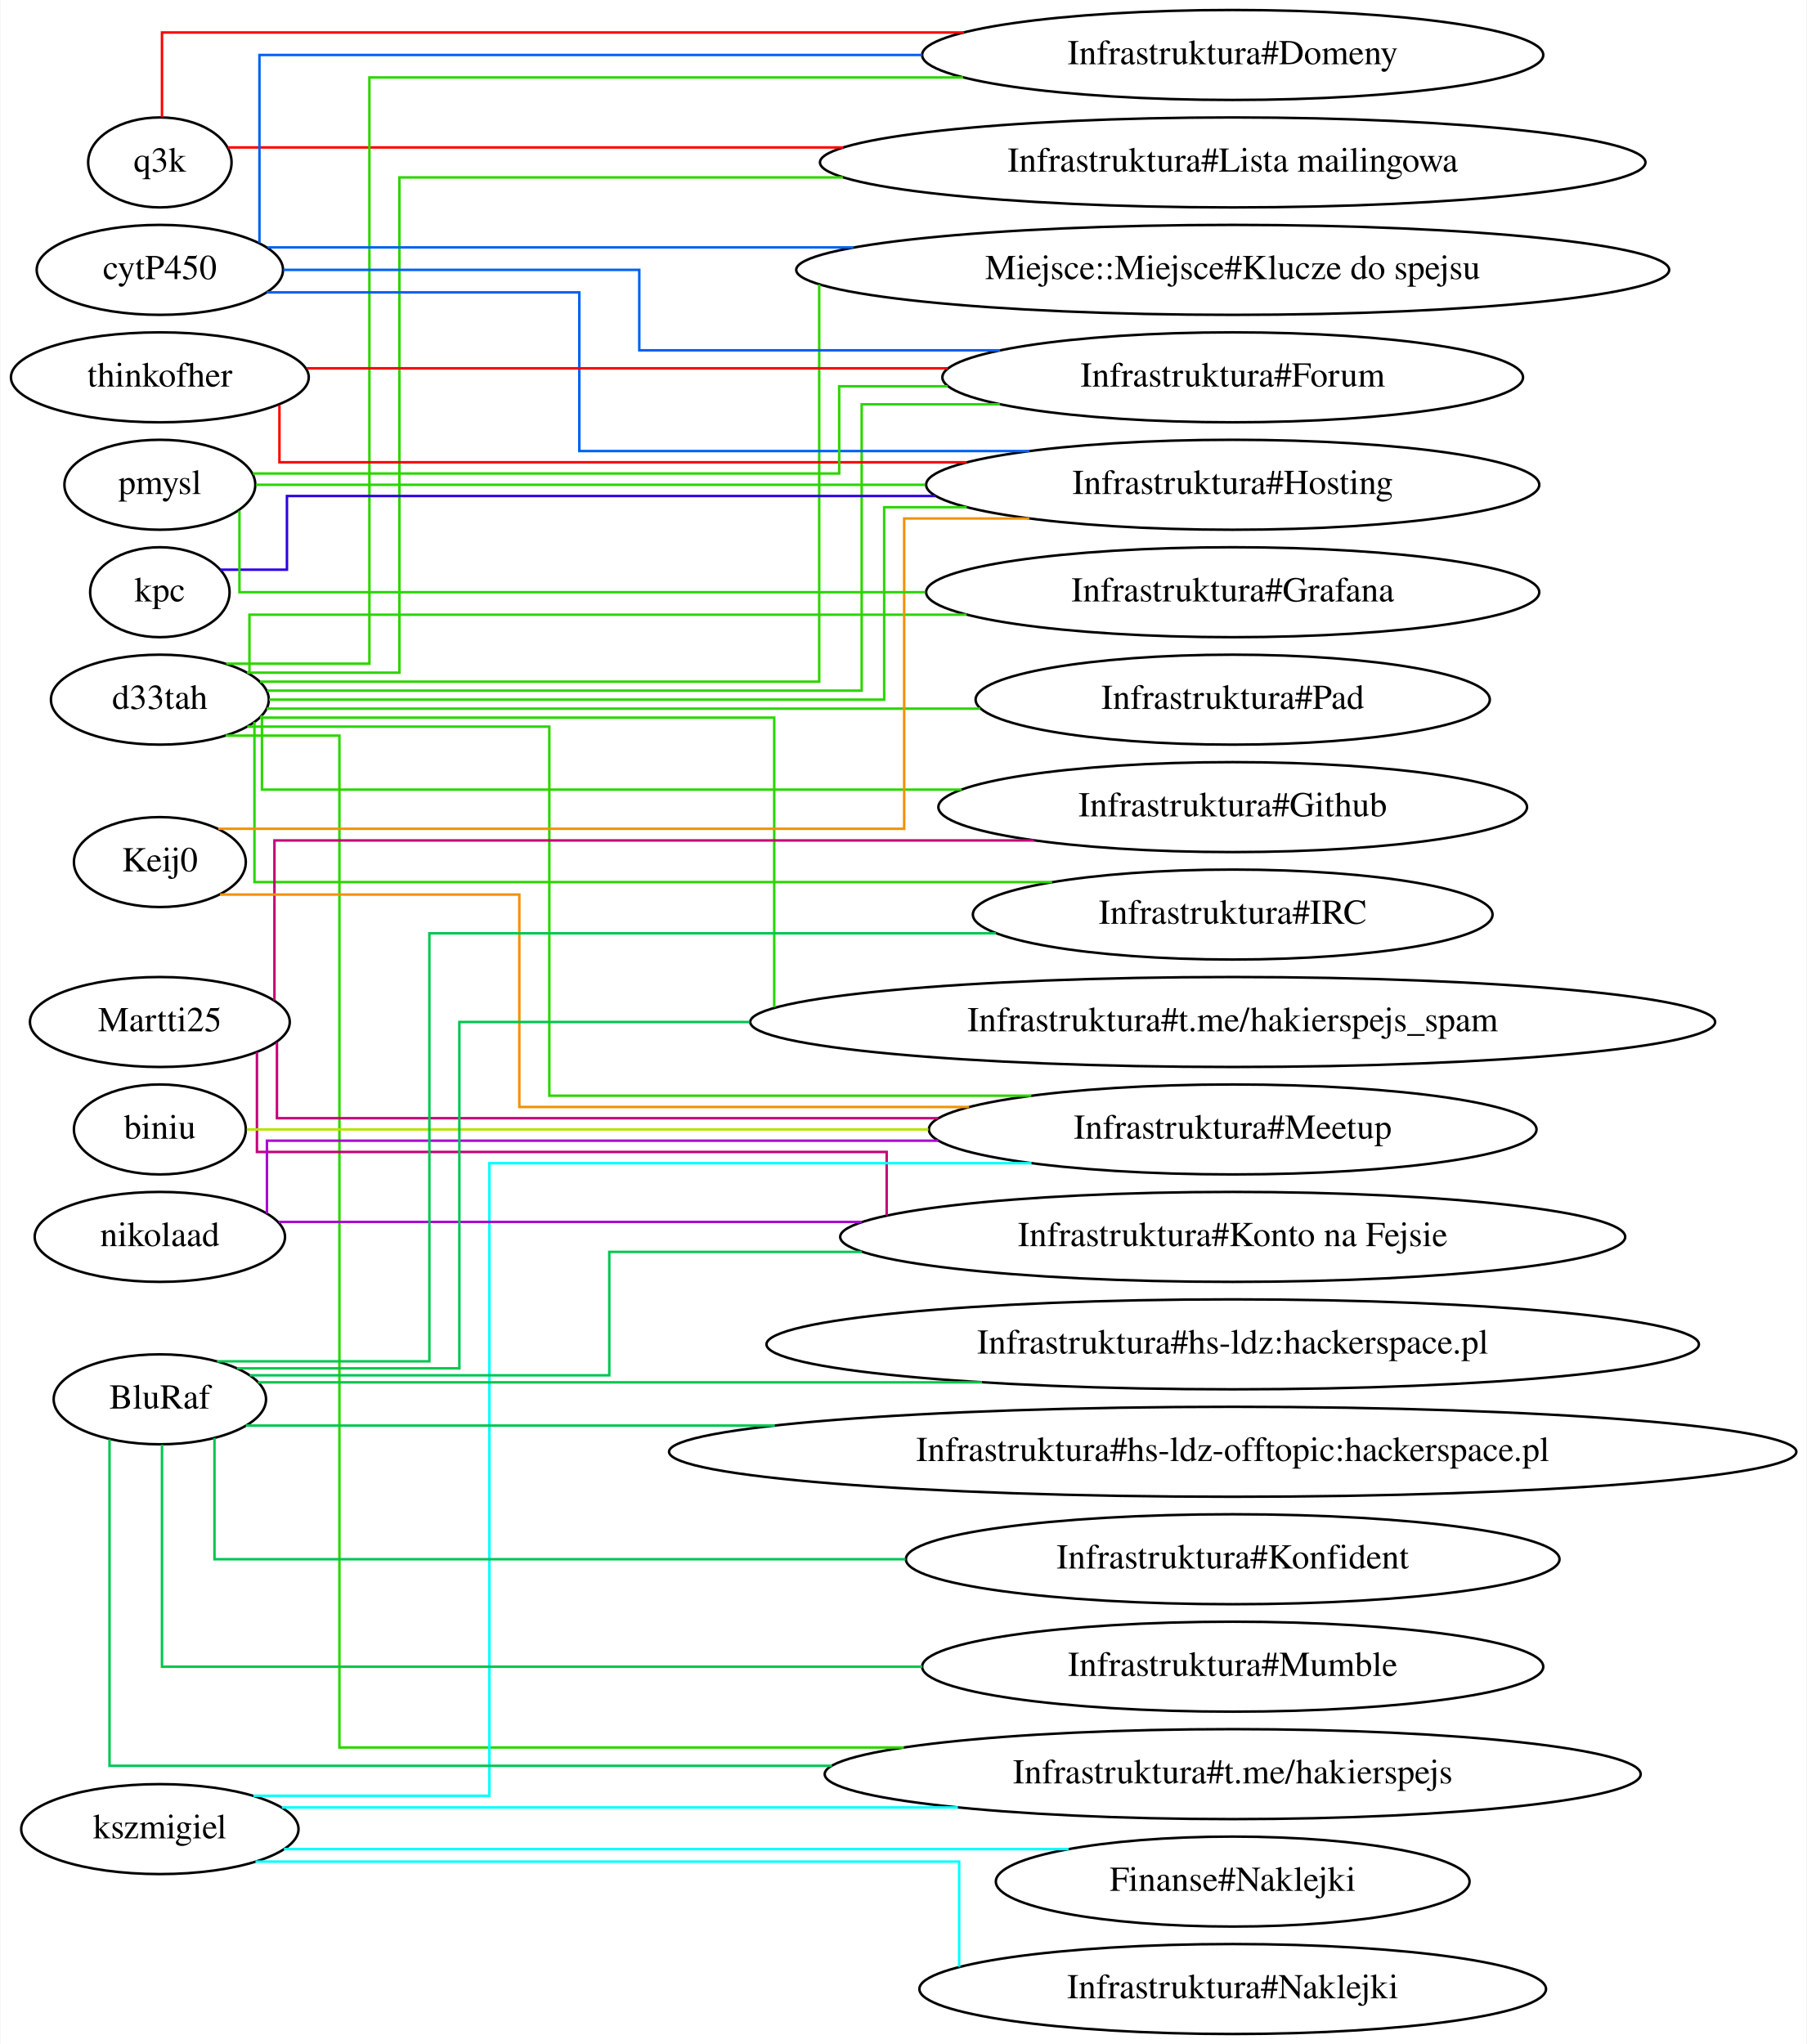
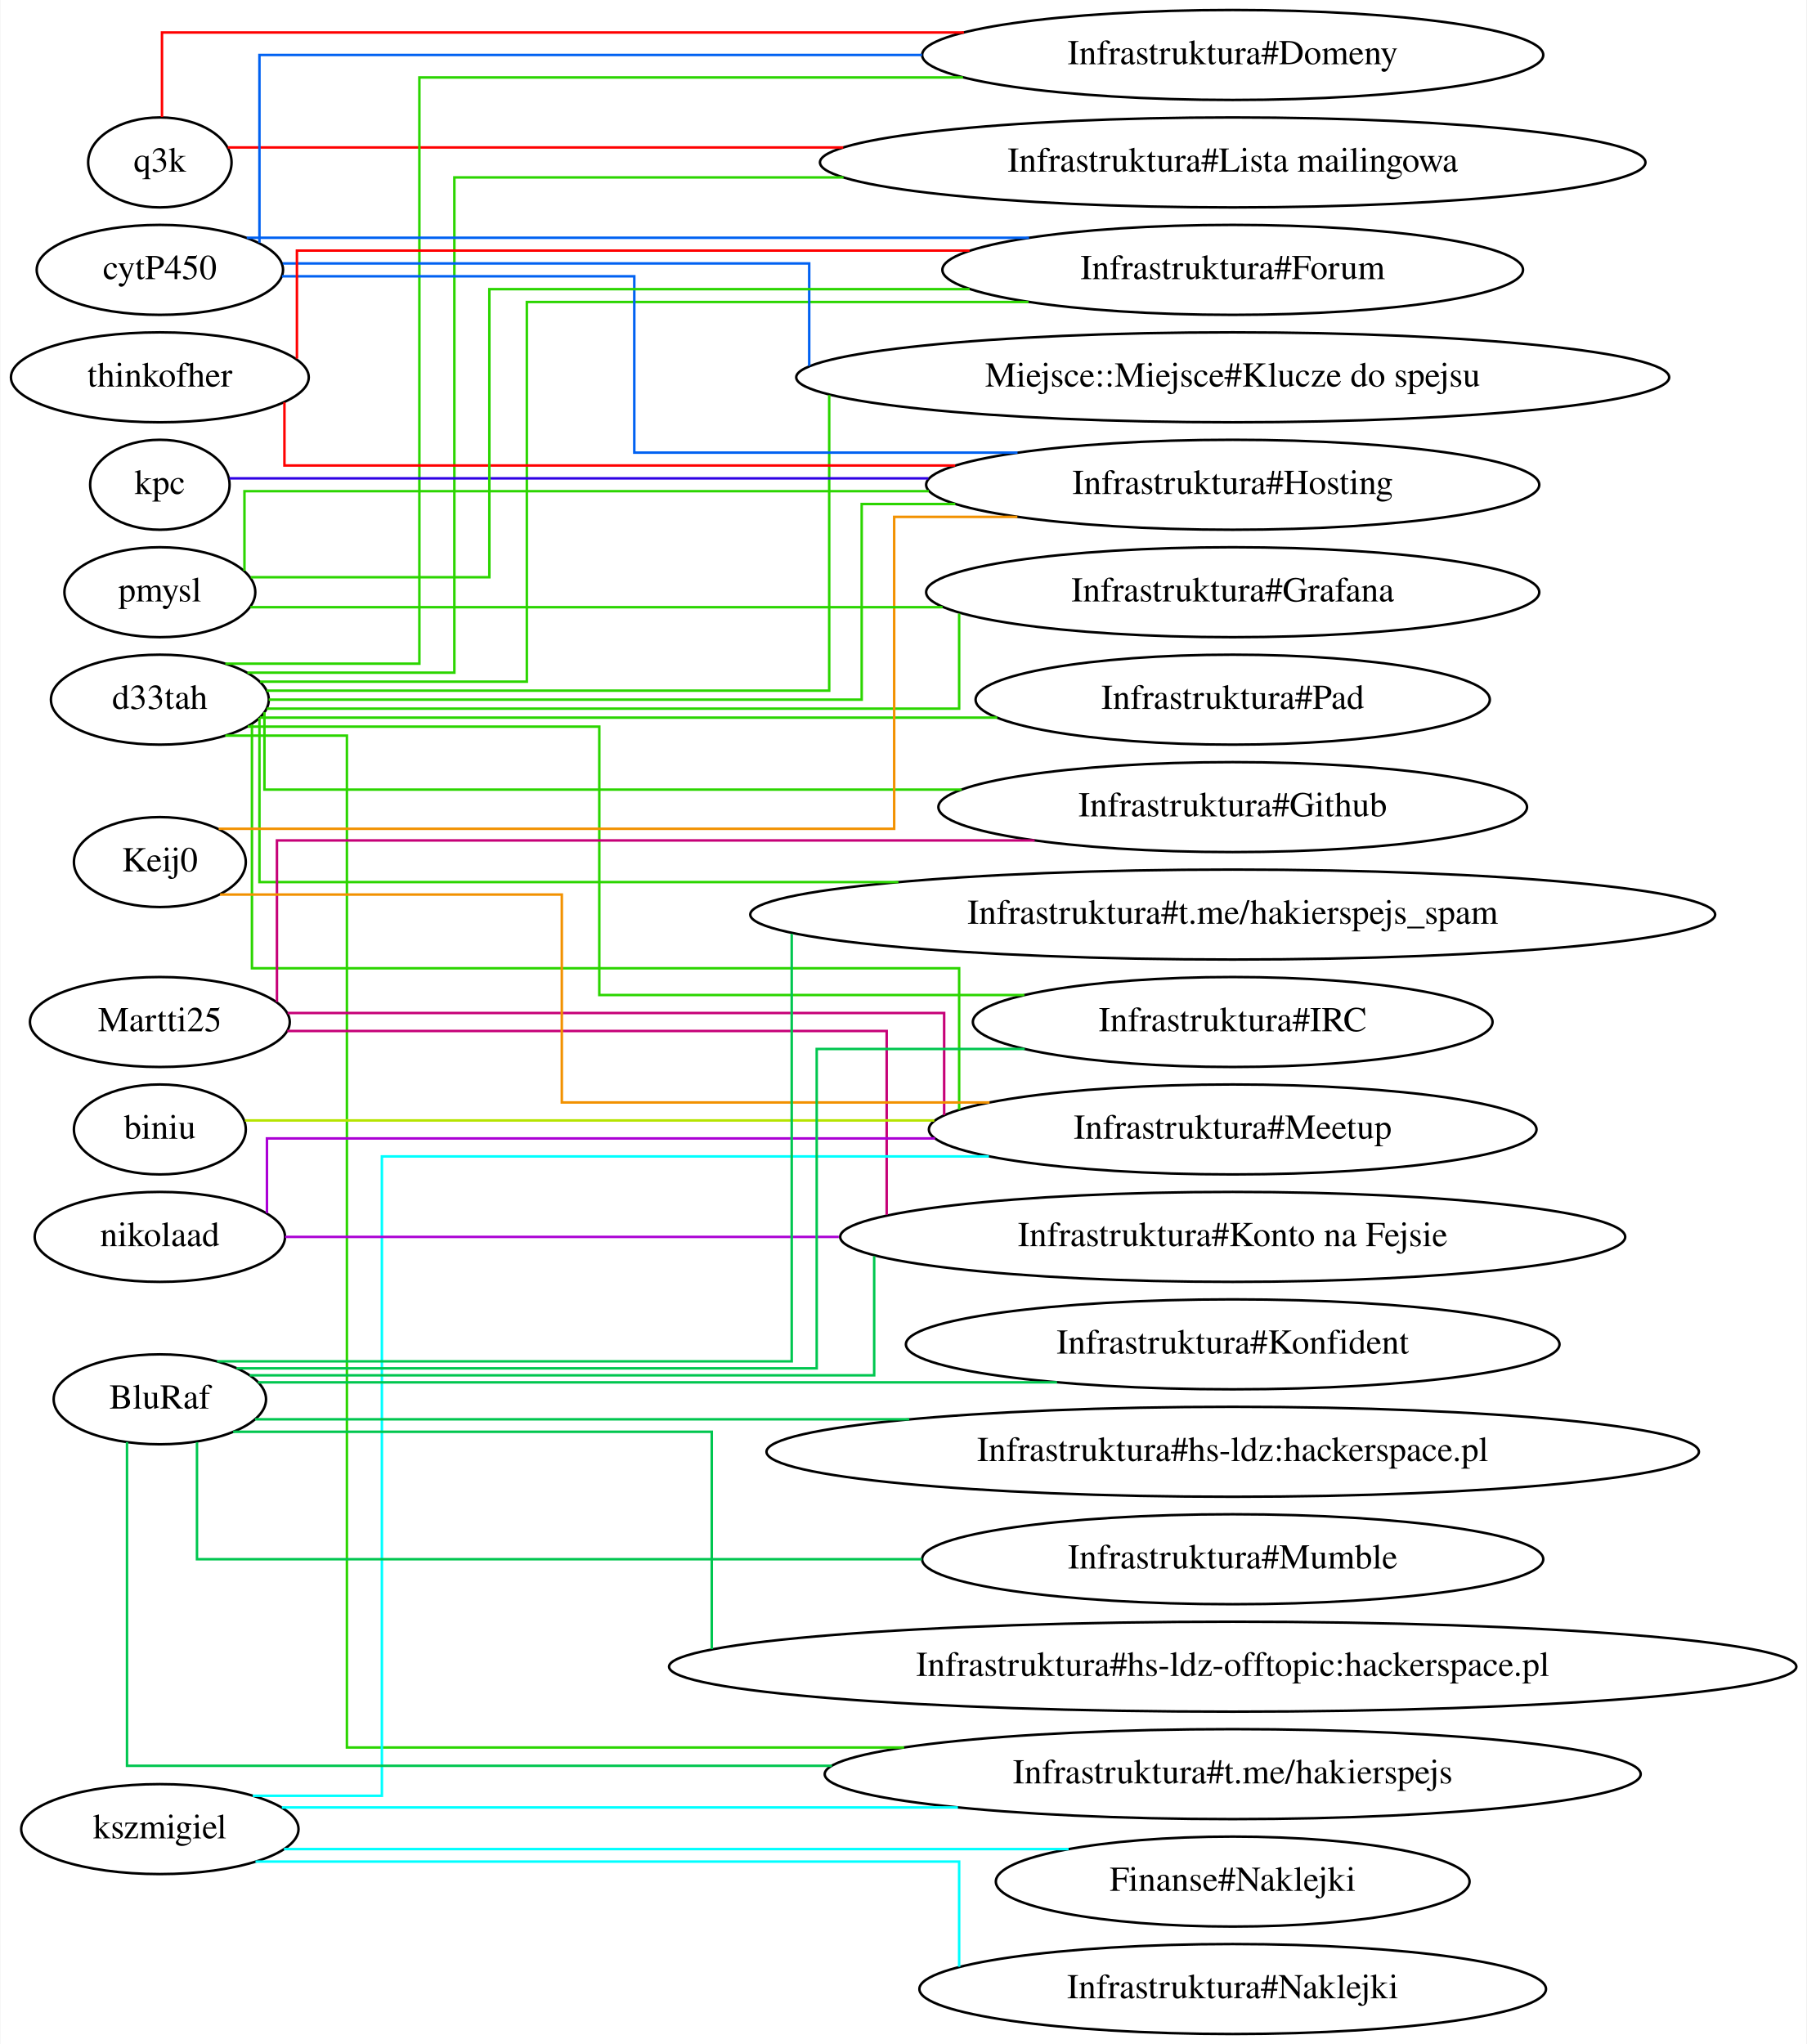
<svg xmlns="http://www.w3.org/2000/svg" width="723pt" height="818pt" viewBox="0.00 0.00 722.65 818.00">
  <g id="graph0" class="graph" transform="scale(1 1) rotate(0) translate(4 814)">
    <polygon fill="#ffffff" stroke="transparent" points="-4,4 -4,-814 718.649,-814 718.649,4 -4,4" />
    <g id="node1" class="node">
      <ellipse fill="none" stroke="#000000" cx="59.795" cy="-749" rx="28.695" ry="18" />
      <text text-anchor="middle" x="59.795" y="-745.3" font-family="Times,serif" font-size="14.00" fill="#000000">q3k</text>
    </g>
    <g id="node2" class="node">
+       <ellipse fill="none" stroke="#000000" cx="489.119" cy="-792" rx="124.278" ry="18" />
+       <text text-anchor="middle" x="489.119" y="-788.3" font-family="Times,serif" font-size="14.00" fill="#000000">Infrastruktura#Domeny</text>
+     </g>
+     <g id="edge1" class="edge">
+       <path fill="none" stroke="#ff0000" d="M60.649,-767.187C60.649,-782.182 60.649,-801 60.649,-801 60.649,-801 254.63,-801 381.551,-801" />
+     </g>
+     <g id="node3" class="node">
      <ellipse fill="none" stroke="#000000" cx="489.119" cy="-749" rx="165.171" ry="18" />
      <text text-anchor="middle" x="489.119" y="-745.3" font-family="Times,serif" font-size="14.00" fill="#000000">Infrastruktura#Lista mailingowa</text>
    </g>
-     <g id="edge1" class="edge">
+     <g id="edge2" class="edge">
      <path fill="none" stroke="#ff0000" d="M86.977,-755C135.915,-755 242.234,-755 333.265,-755" />
-     </g>
-     <g id="node3" class="node">
-       <ellipse fill="none" stroke="#000000" cx="489.119" cy="-792" rx="124.278" ry="18" />
-       <text text-anchor="middle" x="489.119" y="-788.3" font-family="Times,serif" font-size="14.00" fill="#000000">Infrastruktura#Domeny</text>
-     </g>
-     <g id="edge2" class="edge">
-       <path fill="none" stroke="#ff0000" d="M60.649,-767.187C60.649,-782.182 60.649,-801 60.649,-801 60.649,-801 254.63,-801 381.551,-801" />
    </g>
    <g id="node4" class="node">
      <ellipse fill="none" stroke="#000000" cx="59.795" cy="-534" rx="43.592" ry="18" />
      <text text-anchor="middle" x="59.795" y="-530.3" font-family="Times,serif" font-size="14.00" fill="#000000">d33tah</text>
    </g>
-     <g id="edge11" class="edge">
-       <path fill="none" stroke="#2bd500" d="M94.672,-544.8C122.079,-544.8 155.649,-544.8 155.649,-544.8 155.649,-544.8 155.649,-743 155.649,-743 155.649,-743 246.335,-743 333.124,-743" />
-     </g>
-     <g id="edge7" class="edge">
-       <path fill="none" stroke="#2bd500" d="M86.327,-548.4C110.894,-548.4 143.649,-548.4 143.649,-548.4 143.649,-548.4 143.649,-783 143.649,-783 143.649,-783 279.867,-783 381.232,-783" />
+     <g id="edge12" class="edge">
+       <path fill="none" stroke="#2bd500" d="M86.002,-548.4C116.768,-548.4 163.649,-548.4 163.649,-548.4 163.649,-548.4 163.649,-783 163.649,-783 163.649,-783 286.453,-783 381.195,-783" />
+     </g>
+     <g id="edge14" class="edge">
+       <path fill="none" stroke="#2bd500" d="M94.836,-544.8C129.576,-544.8 177.649,-544.8 177.649,-544.8 177.649,-544.8 177.649,-743 177.649,-743 177.649,-743 255.517,-743 333.384,-743" />
    </g>
    <g id="node5" class="node">
+       <ellipse fill="none" stroke="#000000" cx="489.119" cy="-620" rx="122.678" ry="18" />
+       <text text-anchor="middle" x="489.119" y="-616.3" font-family="Times,serif" font-size="14.00" fill="#000000">Infrastruktura#Hosting</text>
+     </g>
+     <g id="edge3" class="edge">
+       <path fill="none" stroke="#2bd500" d="M103.37,-534C182.257,-534 340.649,-534 340.649,-534 340.649,-534 340.649,-612.286 340.649,-612.286 340.649,-612.286 356.635,-612.286 378.115,-612.286" />
+     </g>
+     <g id="node6" class="node">
+       <ellipse fill="none" stroke="#000000" cx="489.119" cy="-448" rx="193.066" ry="18" />
+       <text text-anchor="middle" x="489.119" y="-444.3" font-family="Times,serif" font-size="14.00" fill="#000000">Infrastruktura#t.me/hakierspejs_spam</text>
+     </g>
+     <g id="edge4" class="edge">
+       <path fill="none" stroke="#2bd500" d="M99.649,-526.734C99.649,-508.269 99.649,-461 99.649,-461 99.649,-461 242.656,-461 355.358,-461" />
+     </g>
+     <g id="node7" class="node">
      <ellipse fill="none" stroke="#000000" cx="489.119" cy="-534" rx="102.882" ry="18" />
      <text text-anchor="middle" x="489.119" y="-530.3" font-family="Times,serif" font-size="14.00" fill="#000000">Infrastruktura#Pad</text>
    </g>
-     <g id="edge3" class="edge">
-       <path fill="none" stroke="#2bd500" d="M102.53,-530.4C168.597,-530.4 297.37,-530.4 388.093,-530.4" />
-     </g>
-     <g id="node6" class="node">
+     <g id="edge5" class="edge">
+       <path fill="none" stroke="#2bd500" d="M99.799,-526.8C166.62,-526.8 302.684,-526.8 394.901,-526.8" />
+     </g>
+     <g id="node8" class="node">
+       <ellipse fill="none" stroke="#000000" cx="489.119" cy="-405" rx="103.981" ry="18" />
+       <text text-anchor="middle" x="489.119" y="-401.3" font-family="Times,serif" font-size="14.00" fill="#000000">Infrastruktura#IRC</text>
+     </g>
+     <g id="edge6" class="edge">
+       <path fill="none" stroke="#2bd500" d="M94.959,-523.2C146.278,-523.2 235.649,-523.2 235.649,-523.2 235.649,-523.2 235.649,-415.8 235.649,-415.8 235.649,-415.8 331.896,-415.8 405.773,-415.8" />
+     </g>
+     <g id="node9" class="node">
+       <ellipse fill="none" stroke="#000000" cx="489.119" cy="-577" rx="122.678" ry="18" />
+       <text text-anchor="middle" x="489.119" y="-573.3" font-family="Times,serif" font-size="14.00" fill="#000000">Infrastruktura#Grafana</text>
+     </g>
+     <g id="edge7" class="edge">
+       <path fill="none" stroke="#2bd500" d="M102.6,-530.4C189.757,-530.4 379.649,-530.4 379.649,-530.4 379.649,-530.4 379.649,-555 379.649,-568.453" />
+     </g>
+     <g id="node10" class="node">
+       <ellipse fill="none" stroke="#000000" cx="489.119" cy="-104" rx="163.271" ry="18" />
+       <text text-anchor="middle" x="489.119" y="-100.3" font-family="Times,serif" font-size="14.00" fill="#000000">Infrastruktura#t.me/hakierspejs</text>
+     </g>
+     <g id="edge8" class="edge">
+       <path fill="none" stroke="#2bd500" d="M85.975,-519.6C107.561,-519.6 134.649,-519.6 134.649,-519.6 134.649,-519.6 134.649,-114.667 134.649,-114.667 134.649,-114.667 256.753,-114.667 357.632,-114.667" />
+     </g>
+     <g id="node11" class="node">
+       <ellipse fill="none" stroke="#000000" cx="489.119" cy="-663" rx="174.669" ry="18" />
+       <text text-anchor="middle" x="489.119" y="-659.3" font-family="Times,serif" font-size="14.00" fill="#000000">Miejsce::Miejsce#Klucze do spejsu</text>
+     </g>
+     <g id="edge9" class="edge">
+       <path fill="none" stroke="#2bd500" d="M102.533,-537.6C178.156,-537.6 327.649,-537.6 327.649,-537.6 327.649,-537.6 327.649,-629.371 327.649,-655.899" />
+     </g>
+     <g id="node12" class="node">
      <ellipse fill="none" stroke="#000000" cx="489.119" cy="-491" rx="117.779" ry="18" />
      <text text-anchor="middle" x="489.119" y="-487.3" font-family="Times,serif" font-size="14.00" fill="#000000">Infrastruktura#Github</text>
    </g>
-     <g id="edge4" class="edge">
-       <path fill="none" stroke="#2bd500" d="M100.649,-527.729C100.649,-517.415 100.649,-498 100.649,-498 100.649,-498 265.716,-498 380.651,-498" />
-     </g>
-     <g id="node7" class="node">
-       <ellipse fill="none" stroke="#000000" cx="489.119" cy="-577" rx="122.678" ry="18" />
-       <text text-anchor="middle" x="489.119" y="-573.3" font-family="Times,serif" font-size="14.00" fill="#000000">Infrastruktura#Grafana</text>
-     </g>
-     <g id="edge5" class="edge">
-       <path fill="none" stroke="#2bd500" d="M95.649,-544.386C95.649,-554.385 95.649,-568 95.649,-568 95.649,-568 266.113,-568 382.641,-568" />
-     </g>
-     <g id="node8" class="node">
-       <ellipse fill="none" stroke="#000000" cx="489.119" cy="-620" rx="122.678" ry="18" />
-       <text text-anchor="middle" x="489.119" y="-616.3" font-family="Times,serif" font-size="14.00" fill="#000000">Infrastruktura#Hosting</text>
-     </g>
-     <g id="edge6" class="edge">
-       <path fill="none" stroke="#2bd500" d="M103.503,-534C184.476,-534 349.649,-534 349.649,-534 349.649,-534 349.649,-611 349.649,-611 349.649,-611 363.612,-611 382.702,-611" />
-     </g>
-     <g id="node9" class="node">
+     <g id="edge10" class="edge">
+       <path fill="none" stroke="#2bd500" d="M101.649,-528.994C101.649,-519.102 101.649,-498 101.649,-498 101.649,-498 266.045,-498 380.672,-498" />
+     </g>
+     <g id="node13" class="node">
+       <ellipse fill="none" stroke="#000000" cx="489.119" cy="-706" rx="116.18" ry="18" />
+       <text text-anchor="middle" x="489.119" y="-702.3" font-family="Times,serif" font-size="14.00" fill="#000000">Infrastruktura#Forum</text>
+     </g>
+     <g id="edge11" class="edge">
+       <path fill="none" stroke="#2bd500" d="M99.923,-541.2C143.404,-541.2 206.649,-541.2 206.649,-541.2 206.649,-541.2 206.649,-693.143 206.649,-693.143 206.649,-693.143 323.993,-693.143 407.417,-693.143" />
+     </g>
+     <g id="node14" class="node">
      <ellipse fill="none" stroke="#000000" cx="489.119" cy="-362" rx="121.578" ry="18" />
      <text text-anchor="middle" x="489.119" y="-358.3" font-family="Times,serif" font-size="14.00" fill="#000000">Infrastruktura#Meetup</text>
    </g>
-     <g id="edge8" class="edge">
-       <path fill="none" stroke="#2bd500" d="M94.772,-523.2C140.723,-523.2 215.649,-523.2 215.649,-523.2 215.649,-523.2 215.649,-375.5 215.649,-375.5 215.649,-375.5 327.882,-375.5 408.548,-375.5" />
-     </g>
-     <g id="node10" class="node">
-       <ellipse fill="none" stroke="#000000" cx="489.119" cy="-448" rx="103.981" ry="18" />
-       <text text-anchor="middle" x="489.119" y="-444.3" font-family="Times,serif" font-size="14.00" fill="#000000">Infrastruktura#IRC</text>
-     </g>
-     <g id="edge9" class="edge">
-       <path fill="none" stroke="#2bd500" d="M97.649,-525.049C97.649,-505.556 97.649,-461 97.649,-461 97.649,-461 303.748,-461 416.861,-461" />
-     </g>
-     <g id="node11" class="node">
-       <ellipse fill="none" stroke="#000000" cx="489.119" cy="-104" rx="163.271" ry="18" />
-       <text text-anchor="middle" x="489.119" y="-100.3" font-family="Times,serif" font-size="14.00" fill="#000000">Infrastruktura#t.me/hakierspejs</text>
-     </g>
-     <g id="edge10" class="edge">
-       <path fill="none" stroke="#2bd500" d="M86.143,-519.6C106.65,-519.6 131.649,-519.6 131.649,-519.6 131.649,-519.6 131.649,-114.667 131.649,-114.667 131.649,-114.667 255.607,-114.667 357.534,-114.667" />
-     </g>
-     <g id="node12" class="node">
-       <ellipse fill="none" stroke="#000000" cx="489.119" cy="-663" rx="116.18" ry="18" />
-       <text text-anchor="middle" x="489.119" y="-659.3" font-family="Times,serif" font-size="14.00" fill="#000000">Infrastruktura#Forum</text>
-     </g>
-     <g id="edge12" class="edge">
-       <path fill="none" stroke="#2bd500" d="M102.756,-537.6C181.432,-537.6 340.649,-537.6 340.649,-537.6 340.649,-537.6 340.649,-652.2 340.649,-652.2 340.649,-652.2 366.104,-652.2 395.934,-652.2" />
-     </g>
-     <g id="node13" class="node">
-       <ellipse fill="none" stroke="#000000" cx="489.119" cy="-706" rx="174.669" ry="18" />
-       <text text-anchor="middle" x="489.119" y="-702.3" font-family="Times,serif" font-size="14.00" fill="#000000">Miejsce::Miejsce#Klucze do spejsu</text>
-     </g>
    <g id="edge13" class="edge">
-       <path fill="none" stroke="#2bd500" d="M99.868,-541.2C173.681,-541.2 323.649,-541.2 323.649,-541.2 323.649,-541.2 323.649,-670.777 323.649,-700.135" />
-     </g>
-     <g id="node14" class="node">
-       <ellipse fill="none" stroke="#000000" cx="489.119" cy="-405" rx="193.066" ry="18" />
-       <text text-anchor="middle" x="489.119" y="-401.3" font-family="Times,serif" font-size="14.00" fill="#000000">Infrastruktura#t.me/hakierspejs_spam</text>
-     </g>
-     <g id="edge14" class="edge">
-       <path fill="none" stroke="#2bd500" d="M99.843,-526.8C169.508,-526.8 305.649,-526.8 305.649,-526.8 305.649,-526.8 305.649,-435.205 305.649,-410.875" />
+       <path fill="none" stroke="#2bd500" d="M96.649,-524.079C96.649,-497.467 96.649,-426.5 96.649,-426.5 96.649,-426.5 379.649,-426.5 379.649,-426.5 379.649,-426.5 379.649,-387.132 379.649,-369.909" />
    </g>
    <g id="node15" class="node">
      <ellipse fill="none" stroke="#000000" cx="59.795" cy="-706" rx="49.291" ry="18" />
      <text text-anchor="middle" x="59.795" y="-702.3" font-family="Times,serif" font-size="14.00" fill="#000000">cytP450</text>
    </g>
+     <g id="edge15" class="edge">
+       <path fill="none" stroke="#0061f2" d="M99.649,-716.892C99.649,-740.033 99.649,-792 99.649,-792 99.649,-792 250.837,-792 364.818,-792" />
+     </g>
+     <g id="edge16" class="edge">
+       <path fill="none" stroke="#0061f2" d="M108.687,-703.429C164.94,-703.429 249.649,-703.429 249.649,-703.429 249.649,-703.429 249.649,-632.857 249.649,-632.857 249.649,-632.857 334.35,-632.857 403.003,-632.857" />
+     </g>
+     <g id="edge18" class="edge">
+       <path fill="none" stroke="#0061f2" d="M108.977,-708.571C184.311,-708.571 319.649,-708.571 319.649,-708.571 319.649,-708.571 319.649,-679.063 319.649,-667.536" />
+     </g>
    <g id="edge17" class="edge">
-       <path fill="none" stroke="#0061f2" d="M99.649,-716.892C99.649,-740.033 99.649,-792 99.649,-792 99.649,-792 250.837,-792 364.818,-792" />
-     </g>
-     <g id="edge16" class="edge">
-       <path fill="none" stroke="#0061f2" d="M102.586,-697C152.317,-697 227.649,-697 227.649,-697 227.649,-697 227.649,-633.5 227.649,-633.5 227.649,-633.5 331.067,-633.5 407.822,-633.5" />
-     </g>
-     <g id="edge15" class="edge">
-       <path fill="none" stroke="#0061f2" d="M109.202,-706C166.047,-706 251.649,-706 251.649,-706 251.649,-706 251.649,-673.8 251.649,-673.8 251.649,-673.8 329.418,-673.8 395.947,-673.8" />
-     </g>
-     <g id="edge18" class="edge">
-       <path fill="none" stroke="#0061f2" d="M102.926,-715C157.467,-715 254.287,-715 337.335,-715" />
+       <path fill="none" stroke="#0061f2" d="M94.564,-718.857C162.237,-718.857 313.265,-718.857 407.6,-718.857" />
    </g>
    <g id="node16" class="node">
      <ellipse fill="none" stroke="#000000" cx="59.795" cy="-405" rx="51.991" ry="18" />
      <text text-anchor="middle" x="59.795" y="-401.3" font-family="Times,serif" font-size="14.00" fill="#000000">Martti25</text>
    </g>
    <g id="edge19" class="edge">
-       <path fill="none" stroke="#c60077" d="M105.649,-413.621C105.649,-432.87 105.649,-477.667 105.649,-477.667 105.649,-477.667 297.343,-477.667 409.664,-477.667" />
+       <path fill="none" stroke="#c60077" d="M106.649,-413.054C106.649,-431.974 106.649,-477.667 106.649,-477.667 106.649,-477.667 297.844,-477.667 409.871,-477.667" />
    </g>
    <g id="edge21" class="edge">
-       <path fill="none" stroke="#c60077" d="M106.649,-396.835C106.649,-385.534 106.649,-366.5 106.649,-366.5 106.649,-366.5 258.866,-366.5 371.245,-366.5" />
+       <path fill="none" stroke="#c60077" d="M110.919,-408.6C199.854,-408.6 373.649,-408.6 373.649,-408.6 373.649,-408.6 373.649,-380.158 373.649,-367.714" />
    </g>
    <g id="node17" class="node">
      <ellipse fill="none" stroke="#000000" cx="489.119" cy="-319" rx="157.072" ry="18" />
      <text text-anchor="middle" x="489.119" y="-315.3" font-family="Times,serif" font-size="14.00" fill="#000000">Infrastruktura#Konto na Fejsie</text>
    </g>
    <g id="edge20" class="edge">
-       <path fill="none" stroke="#c60077" d="M98.649,-392.94C98.649,-377.578 98.649,-353 98.649,-353 98.649,-353 350.649,-353 350.649,-353 350.649,-353 350.649,-337.652 350.649,-327.58" />
+       <path fill="none" stroke="#c60077" d="M110.79,-401.4C194.206,-401.4 350.649,-401.4 350.649,-401.4 350.649,-401.4 350.649,-349.075 350.649,-327.818" />
    </g>
    <g id="node18" class="node">
      <ellipse fill="none" stroke="#000000" cx="59.795" cy="-362" rx="34.394" ry="18" />
      <text text-anchor="middle" x="59.795" y="-358.3" font-family="Times,serif" font-size="14.00" fill="#000000">biniu</text>
    </g>
    <g id="edge22" class="edge">
-       <path fill="none" stroke="#b6e400" d="M94.564,-362C153.254,-362 274.638,-362 367.364,-362" />
+       <path fill="none" stroke="#b6e400" d="M93.842,-365.6C152.746,-365.6 276.319,-365.6 369.715,-365.6" />
    </g>
    <g id="node19" class="node">
      <ellipse fill="none" stroke="#000000" cx="59.795" cy="-82" rx="55.491" ry="18" />
      <text text-anchor="middle" x="59.795" y="-78.3" font-family="Times,serif" font-size="14.00" fill="#000000">kszmigiel</text>
    </g>
    <g id="edge25" class="edge">
-       <path fill="none" stroke="#00ffff" d="M97.226,-95.333C136.208,-95.333 191.649,-95.333 191.649,-95.333 191.649,-95.333 191.649,-348.5 191.649,-348.5 191.649,-348.5 320.523,-348.5 408.62,-348.5" />
+       <path fill="none" stroke="#00ffff" d="M108.626,-90.667C174.009,-90.667 291.874,-90.667 379.156,-90.667" />
    </g>
    <g id="edge26" class="edge">
-       <path fill="none" stroke="#00ffff" d="M108.626,-90.667C174.009,-90.667 291.874,-90.667 379.156,-90.667" />
+       <path fill="none" stroke="#00ffff" d="M96.962,-95.333C121.311,-95.333 148.649,-95.333 148.649,-95.333 148.649,-95.333 148.649,-351.2 148.649,-351.2 148.649,-351.2 290.946,-351.2 391.554,-351.2" />
    </g>
    <g id="node20" class="node">
      <ellipse fill="none" stroke="#000000" cx="489.119" cy="-18" rx="125.378" ry="18" />
      <text text-anchor="middle" x="489.119" y="-14.3" font-family="Times,serif" font-size="14.00" fill="#000000">Infrastruktura#Naklejki</text>
    </g>
    <g id="edge23" class="edge">
      <path fill="none" stroke="#00ffff" d="M98.059,-69C182.959,-69 379.649,-69 379.649,-69 379.649,-69 379.649,-41.495 379.649,-26.884" />
    </g>
    <g id="node21" class="node">
      <ellipse fill="none" stroke="#000000" cx="489.119" cy="-61" rx="94.783" ry="18" />
      <text text-anchor="middle" x="489.119" y="-57.3" font-family="Times,serif" font-size="14.00" fill="#000000">Finanse#Naklejki</text>
    </g>
    <g id="edge24" class="edge">
      <path fill="none" stroke="#00ffff" d="M109.463,-74C187.048,-74 337.043,-74 423.458,-74" />
    </g>
    <g id="node22" class="node">
      <ellipse fill="none" stroke="#000000" cx="59.795" cy="-319" rx="50.091" ry="18" />
      <text text-anchor="middle" x="59.795" y="-315.3" font-family="Times,serif" font-size="14.00" fill="#000000">nikolaad</text>
    </g>
    <g id="edge28" class="edge">
-       <path fill="none" stroke="#ab00d5" d="M102.649,-328.32C102.649,-339.714 102.649,-357.5 102.649,-357.5 102.649,-357.5 257.651,-357.5 371.329,-357.5" />
+       <path fill="none" stroke="#ab00d5" d="M102.649,-328.538C102.649,-340.198 102.649,-358.4 102.649,-358.4 102.649,-358.4 256.458,-358.4 370.012,-358.4" />
    </g>
    <g id="edge27" class="edge">
-       <path fill="none" stroke="#ab00d5" d="M107.38,-325C163.379,-325 259.078,-325 340.644,-325" />
+       <path fill="none" stroke="#ab00d5" d="M109.884,-319C164.076,-319 253.241,-319 331.5,-319" />
    </g>
    <g id="node23" class="node">
      <ellipse fill="none" stroke="#000000" cx="59.795" cy="-469" rx="34.394" ry="18" />
      <text text-anchor="middle" x="59.795" y="-465.3" font-family="Times,serif" font-size="14.00" fill="#000000">Keij0</text>
    </g>
    <g id="edge29" class="edge">
-       <path fill="none" stroke="#f29100" d="M83.167,-482.333C153.383,-482.333 357.649,-482.333 357.649,-482.333 357.649,-482.333 357.649,-606.5 357.649,-606.5 357.649,-606.5 380.832,-606.5 407.728,-606.5" />
+       <path fill="none" stroke="#f29100" d="M83.345,-482.333C153.076,-482.333 353.649,-482.333 353.649,-482.333 353.649,-482.333 353.649,-607.143 353.649,-607.143 353.649,-607.143 376.223,-607.143 402.94,-607.143" />
    </g>
    <g id="edge30" class="edge">
-       <path fill="none" stroke="#f29100" d="M83.873,-456C124.825,-456 203.649,-456 203.649,-456 203.649,-456 203.649,-371 203.649,-371 203.649,-371 302.312,-371 383.632,-371" />
+       <path fill="none" stroke="#f29100" d="M83.876,-456C128.749,-456 220.649,-456 220.649,-456 220.649,-456 220.649,-372.8 220.649,-372.8 220.649,-372.8 314.985,-372.8 391.816,-372.8" />
    </g>
    <g id="node24" class="node">
      <ellipse fill="none" stroke="#000000" cx="59.795" cy="-254" rx="42.494" ry="18" />
      <text text-anchor="middle" x="59.795" y="-250.3" font-family="Times,serif" font-size="14.00" fill="#000000">BluRaf</text>
    </g>
+     <g id="edge31" class="edge">
+       <path fill="none" stroke="#00c64f" d="M82.68,-269.2C144.922,-269.2 312.649,-269.2 312.649,-269.2 312.649,-269.2 312.649,-406.094 312.649,-440.317" />
+     </g>
+     <g id="edge33" class="edge">
+       <path fill="none" stroke="#00c64f" d="M90.462,-266.4C159.8,-266.4 322.649,-266.4 322.649,-266.4 322.649,-266.4 322.649,-394.2 322.649,-394.2 322.649,-394.2 364.267,-394.2 405.884,-394.2" />
+     </g>
+     <g id="edge34" class="edge">
+       <path fill="none" stroke="#00c64f" d="M46.649,-236.888C46.649,-198.199 46.649,-107.333 46.649,-107.333 46.649,-107.333 202.125,-107.333 328.752,-107.333" />
+     </g>
+     <g id="edge38" class="edge">
+       <path fill="none" stroke="#00c64f" d="M95.709,-263.6C172.484,-263.6 345.649,-263.6 345.649,-263.6 345.649,-263.6 345.649,-296.075 345.649,-311.297" />
+     </g>
+     <g id="node25" class="node">
+       <ellipse fill="none" stroke="#000000" cx="489.119" cy="-190" rx="124.278" ry="18" />
+       <text text-anchor="middle" x="489.119" y="-186.3" font-family="Times,serif" font-size="14.00" fill="#000000">Infrastruktura#Mumble</text>
+     </g>
+     <g id="edge32" class="edge">
+       <path fill="none" stroke="#00c64f" d="M74.649,-236.849C74.649,-217.892 74.649,-190 74.649,-190 74.649,-190 242.68,-190 364.765,-190" />
+     </g>
+     <g id="node26" class="node">
+       <ellipse fill="none" stroke="#000000" cx="489.119" cy="-147" rx="225.56" ry="18" />
+       <text text-anchor="middle" x="489.119" y="-143.3" font-family="Times,serif" font-size="14.00" fill="#000000">Infrastruktura#hs-ldz-offtopic:hackerspace.pl</text>
+     </g>
    <g id="edge35" class="edge">
-       <path fill="none" stroke="#00c64f" d="M82.668,-269.2C114.328,-269.2 167.649,-269.2 167.649,-269.2 167.649,-269.2 167.649,-440.5 167.649,-440.5 167.649,-440.5 299.581,-440.5 394.406,-440.5" />
+       <path fill="none" stroke="#00c64f" d="M89.123,-241C149.199,-241 280.649,-241 280.649,-241 280.649,-241 280.649,-175.926 280.649,-154.065" />
+     </g>
+     <g id="node27" class="node">
+       <ellipse fill="none" stroke="#000000" cx="489.119" cy="-276" rx="130.777" ry="18" />
+       <text text-anchor="middle" x="489.119" y="-272.3" font-family="Times,serif" font-size="14.00" fill="#000000">Infrastruktura#Konfident</text>
+     </g>
+     <g id="edge36" class="edge">
+       <path fill="none" stroke="#00c64f" d="M99.032,-260.8C171.586,-260.8 327.612,-260.8 418.825,-260.8" />
+     </g>
+     <g id="node28" class="node">
+       <ellipse fill="none" stroke="#000000" cx="489.119" cy="-233" rx="186.567" ry="18" />
+       <text text-anchor="middle" x="489.119" y="-229.3" font-family="Times,serif" font-size="14.00" fill="#000000">Infrastruktura#hs-ldz:hackerspace.pl</text>
    </g>
    <g id="edge37" class="edge">
-       <path fill="none" stroke="#00c64f" d="M39.649,-238.025C39.649,-200.012 39.649,-107.333 39.649,-107.333 39.649,-107.333 199.673,-107.333 328.754,-107.333" />
-     </g>
-     <g id="edge38" class="edge">
-       <path fill="none" stroke="#00c64f" d="M90.66,-266.4C126.172,-266.4 179.649,-266.4 179.649,-266.4 179.649,-266.4 179.649,-405 179.649,-405 179.649,-405 233.209,-405 295.765,-405" />
-     </g>
-     <g id="edge32" class="edge">
-       <path fill="none" stroke="#00c64f" d="M95.759,-263.6C148.245,-263.6 239.649,-263.6 239.649,-263.6 239.649,-263.6 239.649,-313 239.649,-313 239.649,-313 287.187,-313 340.759,-313" />
-     </g>
-     <g id="node25" class="node">
-       <ellipse fill="none" stroke="#000000" cx="489.119" cy="-190" rx="130.777" ry="18" />
-       <text text-anchor="middle" x="489.119" y="-186.3" font-family="Times,serif" font-size="14.00" fill="#000000">Infrastruktura#Konfident</text>
-     </g>
-     <g id="edge31" class="edge">
-       <path fill="none" stroke="#00c64f" d="M81.649,-238.507C81.649,-219.566 81.649,-190 81.649,-190 81.649,-190 239.081,-190 358.231,-190" />
-     </g>
-     <g id="node26" class="node">
-       <ellipse fill="none" stroke="#000000" cx="489.119" cy="-147" rx="124.278" ry="18" />
-       <text text-anchor="middle" x="489.119" y="-143.3" font-family="Times,serif" font-size="14.00" fill="#000000">Infrastruktura#Mumble</text>
-     </g>
-     <g id="edge33" class="edge">
-       <path fill="none" stroke="#00c64f" d="M60.649,-235.849C60.649,-205.321 60.649,-147 60.649,-147 60.649,-147 238.375,-147 364.9,-147" />
-     </g>
-     <g id="node27" class="node">
-       <ellipse fill="none" stroke="#000000" cx="489.119" cy="-276" rx="186.567" ry="18" />
-       <text text-anchor="middle" x="489.119" y="-272.3" font-family="Times,serif" font-size="14.00" fill="#000000">Infrastruktura#hs-ldz:hackerspace.pl</text>
-     </g>
-     <g id="edge34" class="edge">
-       <path fill="none" stroke="#00c64f" d="M99.032,-260.8C164.134,-260.8 296.442,-260.8 388.829,-260.8" />
-     </g>
-     <g id="node28" class="node">
-       <ellipse fill="none" stroke="#000000" cx="489.119" cy="-233" rx="225.56" ry="18" />
-       <text text-anchor="middle" x="489.119" y="-229.3" font-family="Times,serif" font-size="14.00" fill="#000000">Infrastruktura#hs-ldz-offtopic:hackerspace.pl</text>
-     </g>
-     <g id="edge36" class="edge">
-       <path fill="none" stroke="#00c64f" d="M94.202,-243.5C140.465,-243.5 226.147,-243.5 305.908,-243.5" />
+       <path fill="none" stroke="#00c64f" d="M97.894,-246C156.074,-246 269.772,-246 359.669,-246" />
    </g>
    <g id="node29" class="node">
-       <ellipse fill="none" stroke="#000000" cx="59.795" cy="-577" rx="27.895" ry="18" />
-       <text text-anchor="middle" x="59.795" y="-573.3" font-family="Times,serif" font-size="14.00" fill="#000000">kpc</text>
+       <ellipse fill="none" stroke="#000000" cx="59.795" cy="-620" rx="27.895" ry="18" />
+       <text text-anchor="middle" x="59.795" y="-616.3" font-family="Times,serif" font-size="14.00" fill="#000000">kpc</text>
    </g>
    <g id="edge39" class="edge">
-       <path fill="none" stroke="#2e00e4" d="M84.031,-586C97.129,-586 110.649,-586 110.649,-586 110.649,-586 110.649,-615.5 110.649,-615.5 110.649,-615.5 259.183,-615.5 370.148,-615.5" />
+       <path fill="none" stroke="#2e00e4" d="M87.633,-622.571C143.191,-622.571 270.781,-622.571 367.325,-622.571" />
    </g>
    <g id="node30" class="node">
      <ellipse fill="none" stroke="#000000" cx="59.795" cy="-663" rx="59.59" ry="18" />
      <text text-anchor="middle" x="59.795" y="-659.3" font-family="Times,serif" font-size="14.00" fill="#000000">thinkofher</text>
    </g>
+     <g id="edge40" class="edge">
+       <path fill="none" stroke="#ff0000" d="M109.649,-652.983C109.649,-642.551 109.649,-627.714 109.649,-627.714 109.649,-627.714 266.097,-627.714 378.085,-627.714" />
+     </g>
    <g id="edge41" class="edge">
-       <path fill="none" stroke="#ff0000" d="M107.649,-651.867C107.649,-641.951 107.649,-629 107.649,-629 107.649,-629 269.742,-629 382.605,-629" />
-     </g>
-     <g id="edge40" class="edge">
-       <path fill="none" stroke="#ff0000" d="M118.59,-666.6C184.385,-666.6 292.566,-666.6 375.095,-666.6" />
+       <path fill="none" stroke="#ff0000" d="M114.649,-670.483C114.649,-684.59 114.649,-713.714 114.649,-713.714 114.649,-713.714 273.053,-713.714 383.812,-713.714" />
    </g>
    <g id="node31" class="node">
-       <ellipse fill="none" stroke="#000000" cx="59.795" cy="-620" rx="38.194" ry="18" />
-       <text text-anchor="middle" x="59.795" y="-616.3" font-family="Times,serif" font-size="14.00" fill="#000000">pmysl</text>
+       <ellipse fill="none" stroke="#000000" cx="59.795" cy="-577" rx="38.194" ry="18" />
+       <text text-anchor="middle" x="59.795" y="-573.3" font-family="Times,serif" font-size="14.00" fill="#000000">pmysl</text>
+     </g>
+     <g id="edge42" class="edge">
+       <path fill="none" stroke="#2bd500" d="M93.649,-585.574C93.649,-597.441 93.649,-617.429 93.649,-617.429 93.649,-617.429 251.284,-617.429 367.508,-617.429" />
+     </g>
+     <g id="edge43" class="edge">
+       <path fill="none" stroke="#2bd500" d="M96.029,-571C156.474,-571 280.38,-571 373.012,-571" />
    </g>
    <g id="edge44" class="edge">
-       <path fill="none" stroke="#2bd500" d="M91.649,-609.591C91.649,-596.865 91.649,-577 91.649,-577 91.649,-577 249.346,-577 366.079,-577" />
-     </g>
-     <g id="edge43" class="edge">
-       <path fill="none" stroke="#2bd500" d="M98.272,-620C157.959,-620 275.422,-620 366.063,-620" />
-     </g>
-     <g id="edge42" class="edge">
-       <path fill="none" stroke="#2bd500" d="M97.025,-624.5C171.479,-624.5 331.649,-624.5 331.649,-624.5 331.649,-624.5 331.649,-659.4 331.649,-659.4 331.649,-659.4 350.469,-659.4 375.096,-659.4" />
+       <path fill="none" stroke="#2bd500" d="M96.174,-583C135.202,-583 191.649,-583 191.649,-583 191.649,-583 191.649,-698.286 191.649,-698.286 191.649,-698.286 298.251,-698.286 383.824,-698.286" />
    </g>
  </g>
</svg>
